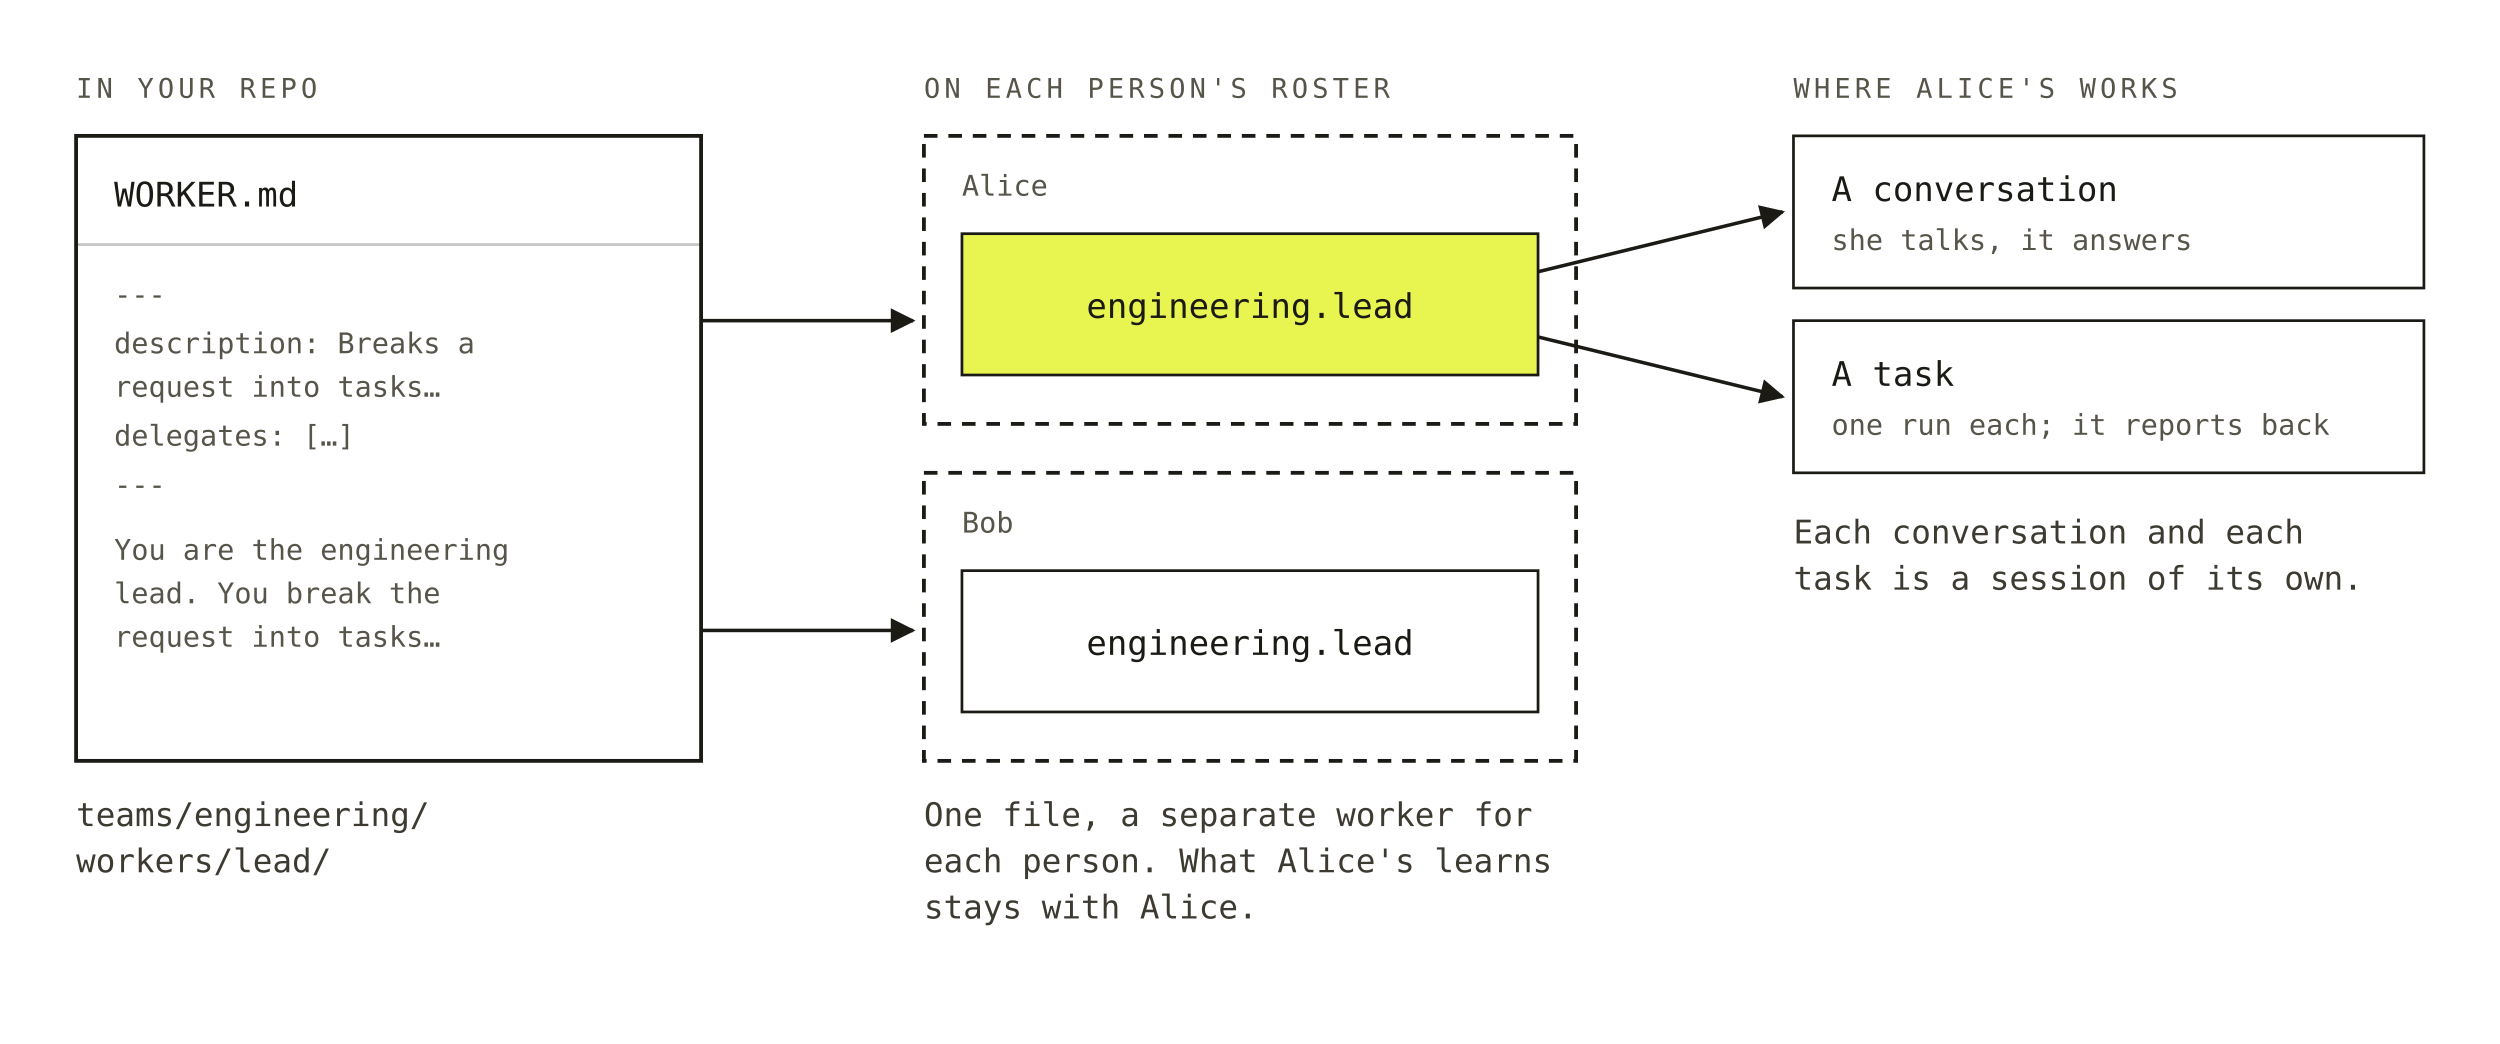
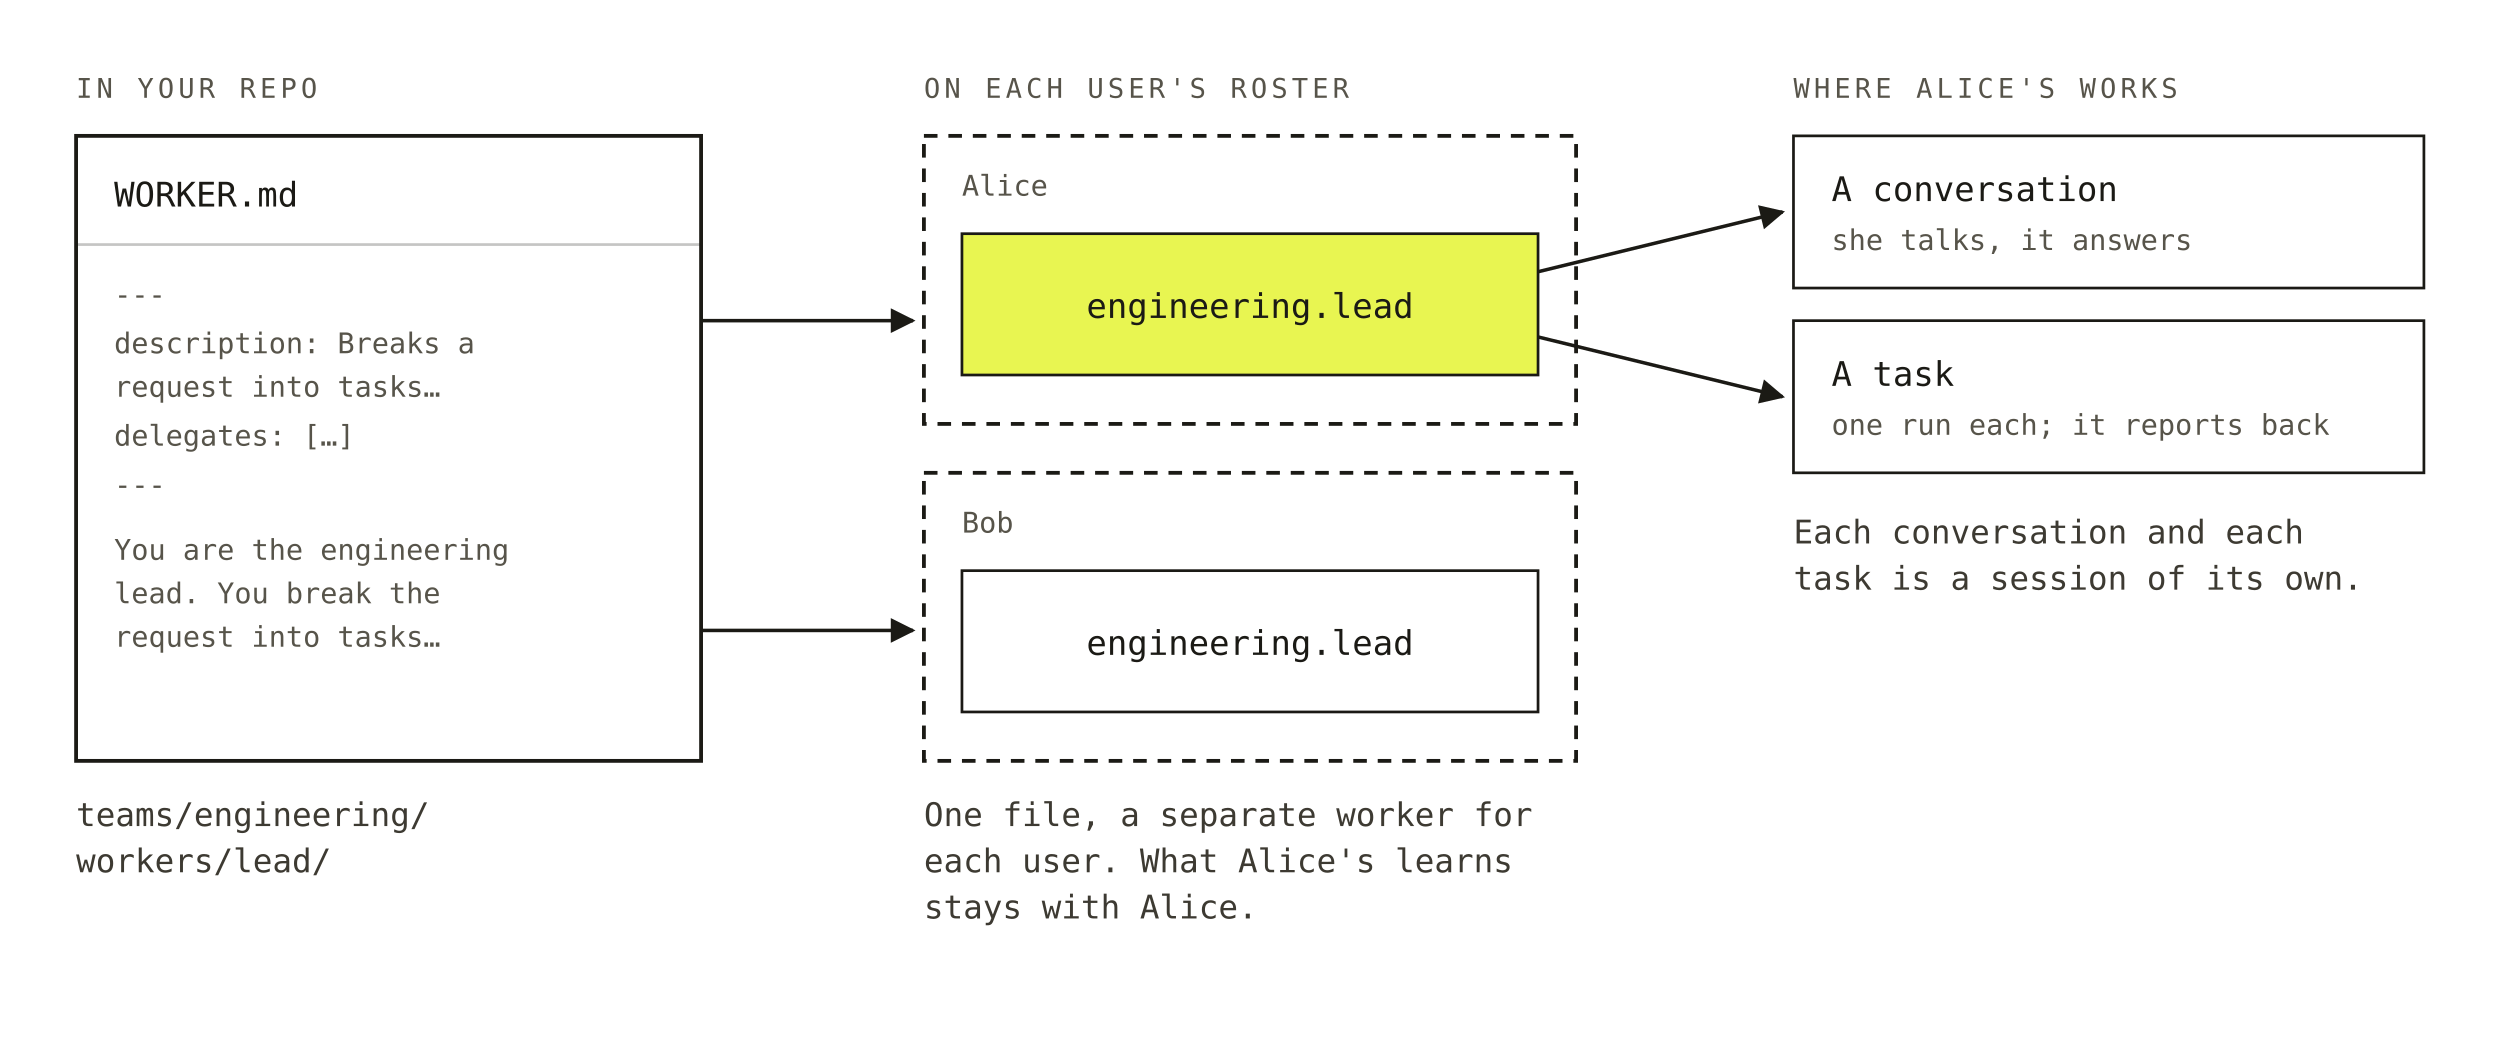
<svg xmlns="http://www.w3.org/2000/svg" viewBox="0 0 920 384">
  <style>
/* Standalone fallback (GitHub, a file viewer). On the docs site the page's own
   .drawing rules are more specific and win, so the figure follows the site theme. */
.solid{fill:none;stroke:#1b1a15;stroke-width:1.4}.dash{fill:none;stroke:#1b1a15;stroke-width:1.4;stroke-dasharray:5 4}
.ln{fill:none;stroke:#1b1a15;stroke-width:1.3}.thin{fill:none;stroke:#1b1a15;stroke-width:1}
.hi{fill:none;stroke:rgba(27,26,21,.25);stroke-width:1}.hatch-line{stroke:rgba(27,26,21,.45);stroke-width:1}
.ground{fill:#f0ece1}.ink{fill:#1b1a15}.hl{fill:#e8f551}
text{font-family:"IBM Plex Mono",ui-monospace,SFMono-Regular,Menlo,monospace;font-weight:500;fill:#3d3a32}
.lb{font-size:10px;letter-spacing:1.5px;fill:#57544a}.nm{font-size:15px;fill:#1b1a15}.sub{font-size:10.5px;fill:#57544a}
.c{font-size:12.5px;fill:#1b1a15}.t{font-size:12px;fill:#3d3a32}text.on-hl{fill:#1b1a15}
@media (prefers-color-scheme:dark){
.solid,.dash,.ln,.thin{stroke:#ece7da}.hi{stroke:rgba(236,231,218,.25)}.hatch-line{stroke:rgba(236,231,218,.45)}
.ground{fill:#16150f}.ink{fill:#ece7da}text{fill:#cbc5b5}.lb,.sub{fill:#a6a08f}.nm,.c{fill:#ece7da}.t{fill:#cbc5b5}text.on-hl{fill:#1b1a15}}
</style>
  <defs>
    <pattern id="hatch" width="5" height="5" patternUnits="userSpaceOnUse" patternTransform="rotate(45)">
      <line class="hatch-line" x1="0" y1="0" x2="0" y2="5" />
    </pattern>
    <marker id="ah" viewBox="0 0 10 10" refX="9" refY="5" markerWidth="7" markerHeight="7" orient="auto-start-reverse">
      <path class="ink" d="M0,0 L10,5 L0,10 z" />
    </marker>
  </defs>
  <text class="lb" x="28" y="36">IN YOUR REPO</text>
  <rect class="solid" x="28" y="50" width="230" height="230" />
  <text class="c" x="42" y="76">WORKER.md</text>
  <line class="hi" x1="28" y1="90" x2="258" y2="90" />
  <text class="sub" x="42" y="112">---</text>
  <text class="sub" x="42" y="130">description: Breaks a</text>
  <text class="sub" x="42" y="146">  request into tasks…</text>
  <text class="sub" x="42" y="164">delegates: […]</text>
  <text class="sub" x="42" y="182">---</text>
  <text class="sub" x="42" y="206">You are the engineering</text>
  <text class="sub" x="42" y="222">lead. You break the</text>
  <text class="sub" x="42" y="238">request into tasks…</text>
  <text class="t" x="28" y="304">teams/engineering/</text>
  <text class="t" x="28" y="321">workers/lead/</text>
  <line class="ln" x1="258" y1="118" x2="336" y2="118" marker-end="url(#ah)" />
  <line class="ln" x1="258" y1="232" x2="336" y2="232" marker-end="url(#ah)" />
-   <text class="lb" x="340" y="36">ON EACH PERSON'S ROSTER</text>
+   <text class="lb" x="340" y="36">ON EACH USER'S ROSTER</text>
  <rect class="dash" x="340" y="50" width="240" height="106" />
  <text class="sub" x="354" y="72">Alice</text>
  <rect class="hl" x="354" y="86" width="212" height="52" />
  <rect class="thin" x="354" y="86" width="212" height="52" />
  <text class="c on-hl" x="460" y="117" text-anchor="middle">engineering.lead</text>
  <rect class="dash" x="340" y="174" width="240" height="106" />
  <text class="sub" x="354" y="196">Bob</text>
  <rect class="thin" x="354" y="210" width="212" height="52" />
  <text class="c" x="460" y="241" text-anchor="middle">engineering.lead</text>
  <text class="t" x="340" y="304">One file, a separate worker for</text>
-   <text class="t" x="340" y="321">each person. What Alice's learns</text>
+   <text class="t" x="340" y="321">each user. What Alice's learns</text>
  <text class="t" x="340" y="338">stays with Alice.</text>
  <line class="ln" x1="566" y1="100" x2="656" y2="78" marker-end="url(#ah)" />
  <line class="ln" x1="566" y1="124" x2="656" y2="146" marker-end="url(#ah)" />
  <text class="lb" x="660" y="36">WHERE ALICE'S WORKS</text>
  <rect class="thin" x="660" y="50" width="232" height="56" />
  <text class="c" x="674" y="74">A conversation</text>
  <text class="sub" x="674" y="92">she talks, it answers</text>
  <rect class="thin" x="660" y="118" width="232" height="56" />
  <text class="c" x="674" y="142">A task</text>
  <text class="sub" x="674" y="160">one run each; it reports back</text>
  <text class="t" x="660" y="200">Each conversation and each</text>
  <text class="t" x="660" y="217">task is a session of its own.</text>
</svg>
